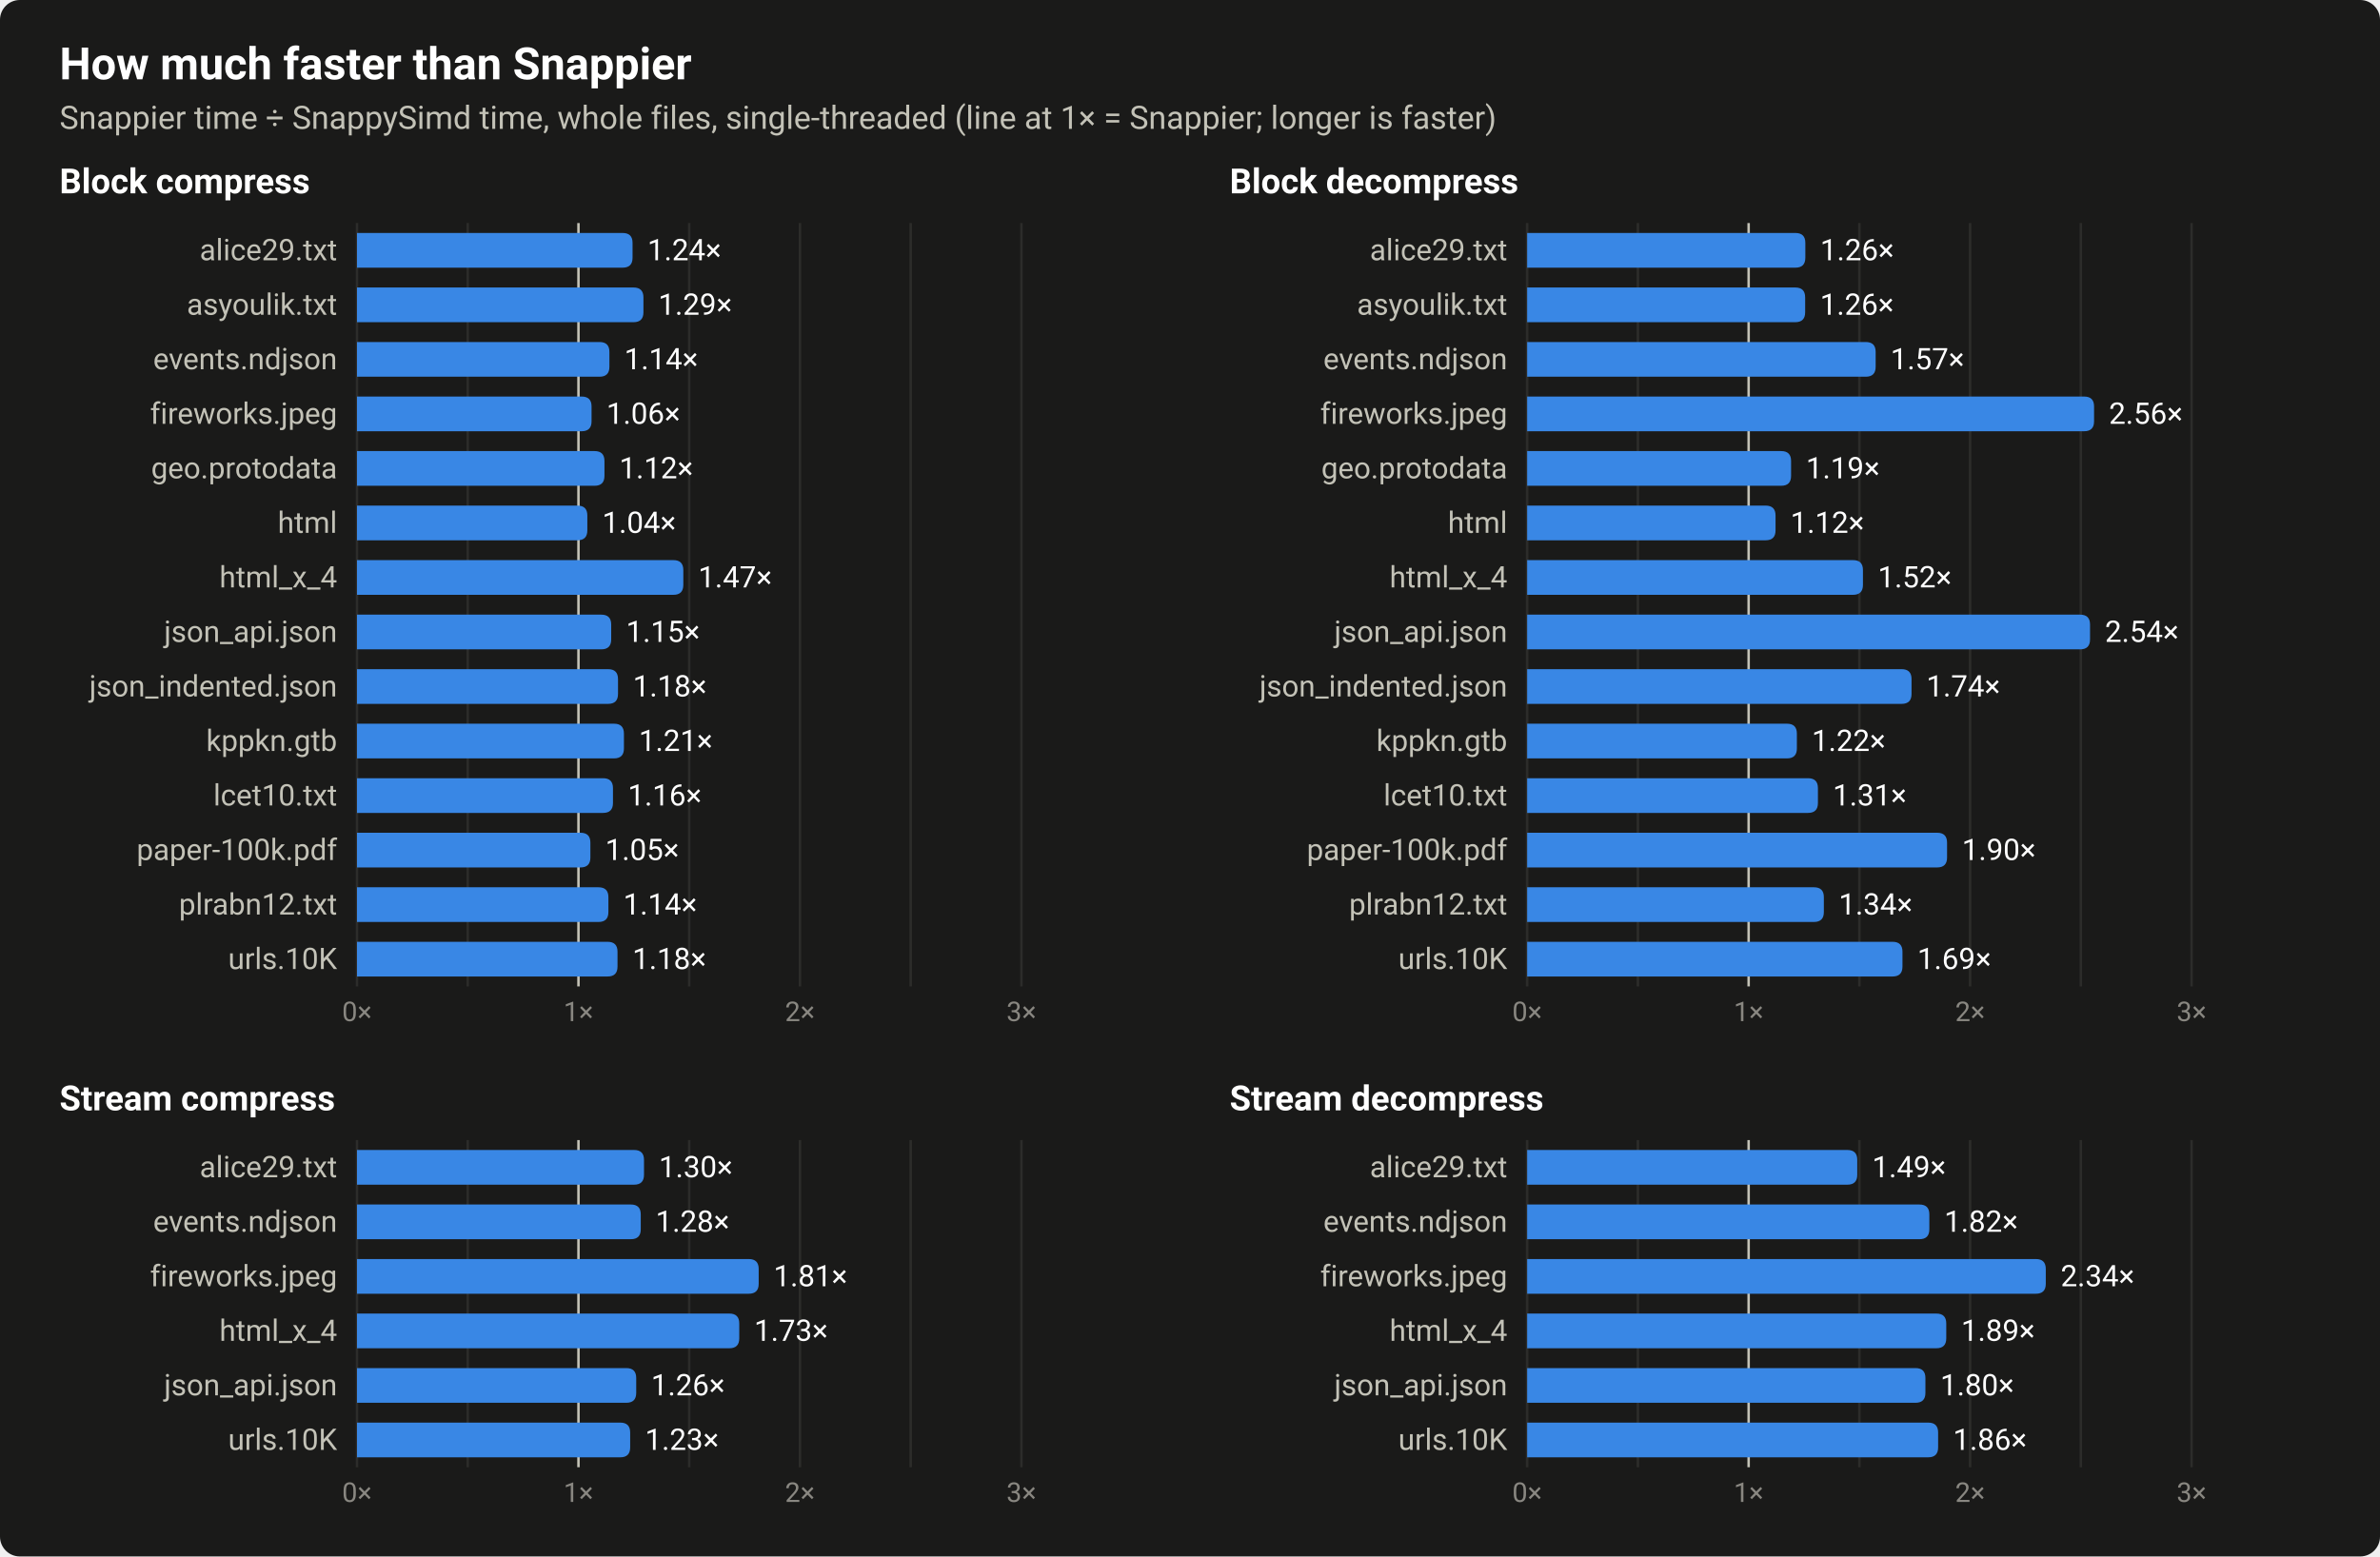
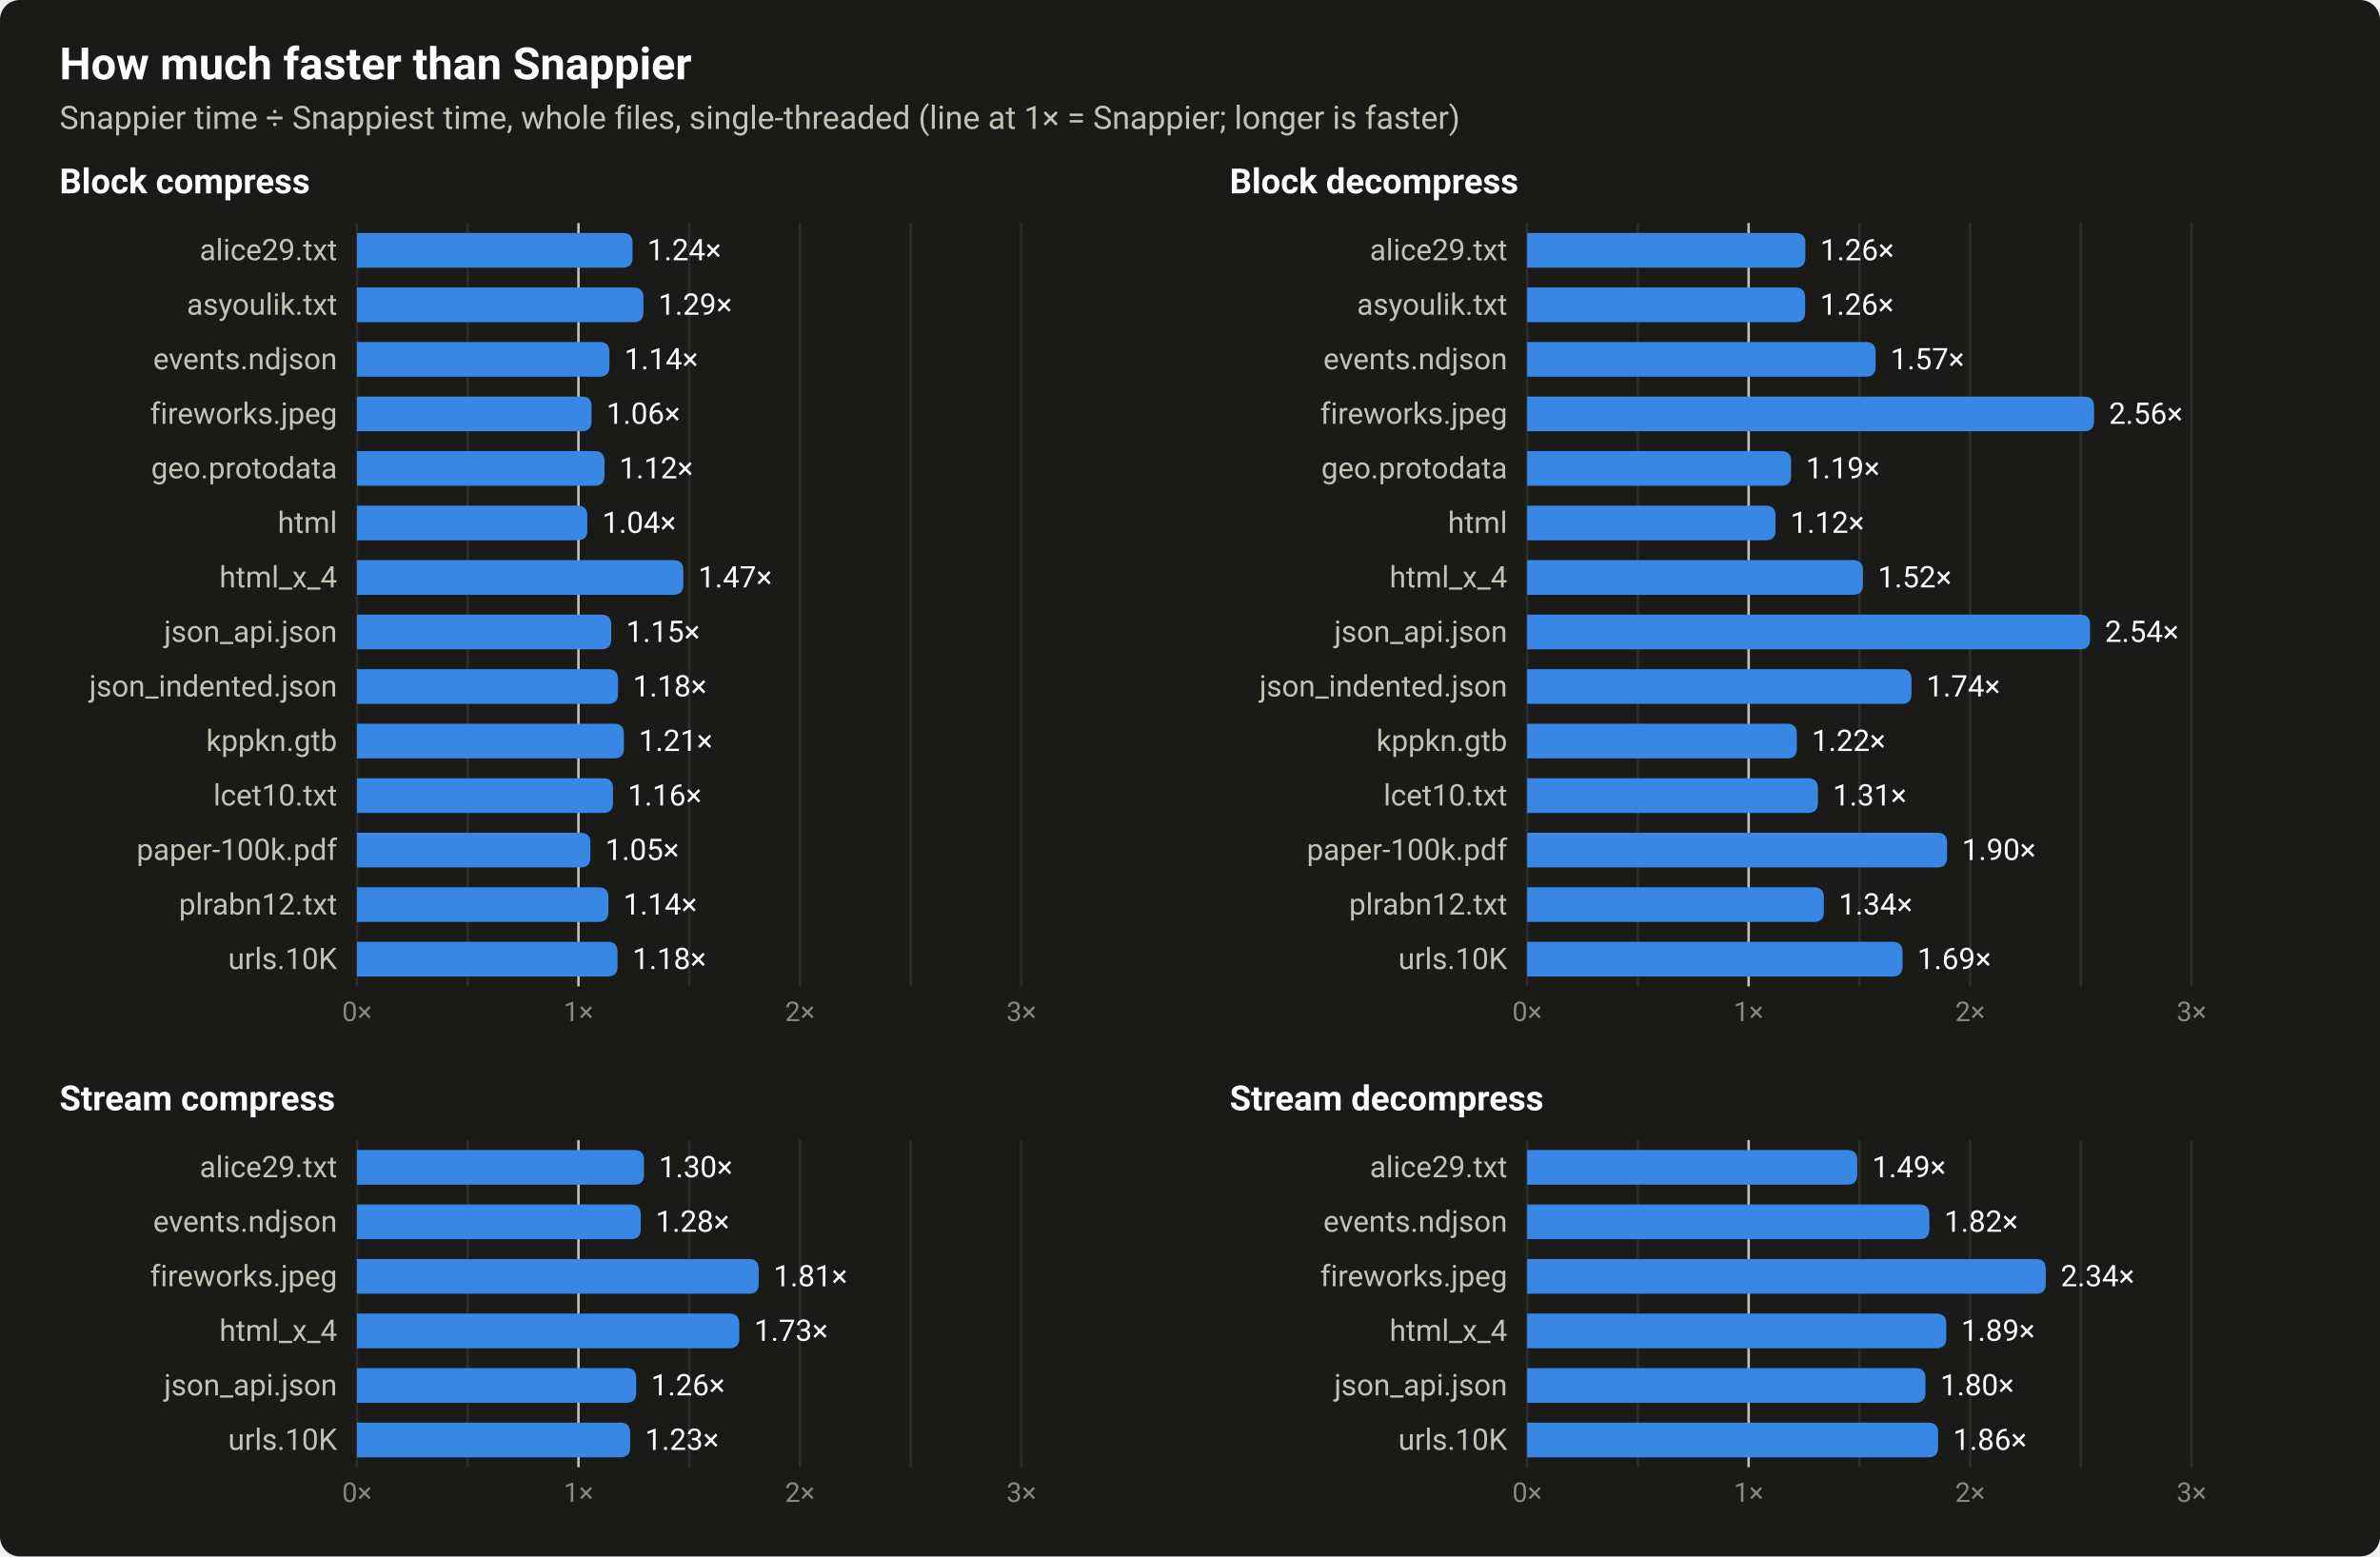
<svg xmlns="http://www.w3.org/2000/svg" width="960" height="628" viewBox="0 0 960 628" role="img" aria-labelledby="t d" font-family="system-ui, -apple-system, 'Segoe UI', Roboto, Helvetica, Arial, sans-serif">
  <rect width="960" height="628" rx="8" fill="#1a1a19" />
  <text x="24" y="32" font-size="18" fill="#ffffff" font-weight="600">How much faster than Snappier</text>
-   <text x="24" y="52" font-size="13" fill="#c3c2b7">Snappier time ÷ SnappySimd time, whole files, single-threaded (line at 1× = Snappier; longer is faster)</text>
+   <text x="24" y="52" font-size="13" fill="#c3c2b7">Snappier time ÷ Snappiest time, whole files, single-threaded (line at 1× = Snappier; longer is faster)</text>
  <text x="24" y="78" font-size="14" fill="#ffffff" font-weight="600">Block compress</text>
  <line x1="144" y1="90" x2="144" y2="398" stroke="#2c2c2a" stroke-width="1" />
  <text x="144" y="412" font-size="11" fill="#898781" text-anchor="middle">0×</text>
  <line x1="188.667" y1="90" x2="188.667" y2="398" stroke="#2c2c2a" stroke-width="1" />
  <line x1="233.333" y1="90" x2="233.333" y2="398" stroke="#c3c2b7" stroke-width="1" />
  <text x="233.333" y="412" font-size="11" fill="#898781" text-anchor="middle">1×</text>
  <line x1="278" y1="90" x2="278" y2="398" stroke="#2c2c2a" stroke-width="1" />
  <line x1="322.667" y1="90" x2="322.667" y2="398" stroke="#2c2c2a" stroke-width="1" />
  <text x="322.667" y="412" font-size="11" fill="#898781" text-anchor="middle">2×</text>
  <line x1="367.333" y1="90" x2="367.333" y2="398" stroke="#2c2c2a" stroke-width="1" />
  <line x1="412" y1="90" x2="412" y2="398" stroke="#2c2c2a" stroke-width="1" />
  <text x="412" y="412" font-size="11" fill="#898781" text-anchor="middle">3×</text>
  <text x="136" y="105" font-size="12" fill="#c3c2b7" text-anchor="end">alice29.txt</text>
  <path d="M144,94 H251.148 Q255.148,94 255.148,98 V104 Q255.148,108 251.148,108 H144 Z" fill="#3987e5" />
  <text x="261.148" y="105" font-size="12" fill="#ffffff">1.24×</text>
  <text x="136" y="127" font-size="12" fill="#c3c2b7" text-anchor="end">asyoulik.txt</text>
  <path d="M144,116 H255.537 Q259.537,116 259.537,120 V126 Q259.537,130 255.537,130 H144 Z" fill="#3987e5" />
  <text x="265.537" y="127" font-size="12" fill="#ffffff">1.29×</text>
  <text x="136" y="149" font-size="12" fill="#c3c2b7" text-anchor="end">events.ndjson</text>
  <path d="M144,138 H241.812 Q245.812,138 245.812,142 V148 Q245.812,152 241.812,152 H144 Z" fill="#3987e5" />
  <text x="251.812" y="149" font-size="12" fill="#ffffff">1.14×</text>
  <text x="136" y="171" font-size="12" fill="#c3c2b7" text-anchor="end">fireworks.jpeg</text>
  <path d="M144,160 H234.611 Q238.611,160 238.611,164 V170 Q238.611,174 234.611,174 H144 Z" fill="#3987e5" />
  <text x="244.611" y="171" font-size="12" fill="#ffffff">1.06×</text>
  <text x="136" y="193" font-size="12" fill="#c3c2b7" text-anchor="end">geo.protodata</text>
  <path d="M144,182 H239.816 Q243.816,182 243.816,186 V192 Q243.816,196 239.816,196 H144 Z" fill="#3987e5" />
  <text x="249.816" y="193" font-size="12" fill="#ffffff">1.12×</text>
  <text x="136" y="215" font-size="12" fill="#c3c2b7" text-anchor="end">html</text>
  <path d="M144,204 H232.909 Q236.909,204 236.909,208 V214 Q236.909,218 232.909,218 H144 Z" fill="#3987e5" />
  <text x="242.909" y="215" font-size="12" fill="#ffffff">1.04×</text>
  <text x="136" y="237" font-size="12" fill="#c3c2b7" text-anchor="end">html_x_4</text>
  <path d="M144,226 H271.624 Q275.624,226 275.624,230 V236 Q275.624,240 271.624,240 H144 Z" fill="#3987e5" />
  <text x="281.624" y="237" font-size="12" fill="#ffffff">1.47×</text>
  <text x="136" y="259" font-size="12" fill="#c3c2b7" text-anchor="end">json_api.json</text>
  <path d="M144,248 H242.532 Q246.532,248 246.532,252 V258 Q246.532,262 242.532,262 H144 Z" fill="#3987e5" />
  <text x="252.532" y="259" font-size="12" fill="#ffffff">1.15×</text>
  <text x="136" y="281" font-size="12" fill="#c3c2b7" text-anchor="end">json_indented.json</text>
  <path d="M144,270 H245.282 Q249.282,270 249.282,274 V280 Q249.282,284 245.282,284 H144 Z" fill="#3987e5" />
  <text x="255.282" y="281" font-size="12" fill="#ffffff">1.18×</text>
  <text x="136" y="303" font-size="12" fill="#c3c2b7" text-anchor="end">kppkn.gtb</text>
  <path d="M144,292 H247.67 Q251.67,292 251.67,296 V302 Q251.67,306 247.67,306 H144 Z" fill="#3987e5" />
  <text x="257.67" y="303" font-size="12" fill="#ffffff">1.21×</text>
  <text x="136" y="325" font-size="12" fill="#c3c2b7" text-anchor="end">lcet10.txt</text>
  <path d="M144,314 H243.249 Q247.249,314 247.249,318 V324 Q247.249,328 243.249,328 H144 Z" fill="#3987e5" />
  <text x="253.249" y="325" font-size="12" fill="#ffffff">1.16×</text>
  <text x="136" y="347" font-size="12" fill="#c3c2b7" text-anchor="end">paper-100k.pdf</text>
  <path d="M144,336 H234.137 Q238.137,336 238.137,340 V346 Q238.137,350 234.137,350 H144 Z" fill="#3987e5" />
  <text x="244.137" y="347" font-size="12" fill="#ffffff">1.05×</text>
  <text x="136" y="369" font-size="12" fill="#c3c2b7" text-anchor="end">plrabn12.txt</text>
  <path d="M144,358 H241.406 Q245.406,358 245.406,362 V368 Q245.406,372 241.406,372 H144 Z" fill="#3987e5" />
  <text x="251.406" y="369" font-size="12" fill="#ffffff">1.14×</text>
  <text x="136" y="391" font-size="12" fill="#c3c2b7" text-anchor="end">urls.10K</text>
  <path d="M144,380 H245.082 Q249.082,380 249.082,384 V390 Q249.082,394 245.082,394 H144 Z" fill="#3987e5" />
  <text x="255.082" y="391" font-size="12" fill="#ffffff">1.18×</text>
  <text x="496" y="78" font-size="14" fill="#ffffff" font-weight="600">Block decompress</text>
  <line x1="616" y1="90" x2="616" y2="398" stroke="#2c2c2a" stroke-width="1" />
  <text x="616" y="412" font-size="11" fill="#898781" text-anchor="middle">0×</text>
  <line x1="660.667" y1="90" x2="660.667" y2="398" stroke="#2c2c2a" stroke-width="1" />
  <line x1="705.333" y1="90" x2="705.333" y2="398" stroke="#c3c2b7" stroke-width="1" />
  <text x="705.333" y="412" font-size="11" fill="#898781" text-anchor="middle">1×</text>
  <line x1="750" y1="90" x2="750" y2="398" stroke="#2c2c2a" stroke-width="1" />
  <line x1="794.667" y1="90" x2="794.667" y2="398" stroke="#2c2c2a" stroke-width="1" />
  <text x="794.667" y="412" font-size="11" fill="#898781" text-anchor="middle">2×</text>
  <line x1="839.333" y1="90" x2="839.333" y2="398" stroke="#2c2c2a" stroke-width="1" />
  <line x1="884" y1="90" x2="884" y2="398" stroke="#2c2c2a" stroke-width="1" />
  <text x="884" y="412" font-size="11" fill="#898781" text-anchor="middle">3×</text>
  <text x="608" y="105" font-size="12" fill="#c3c2b7" text-anchor="end">alice29.txt</text>
  <path d="M616,94 H724.203 Q728.203,94 728.203,98 V104 Q728.203,108 724.203,108 H616 Z" fill="#3987e5" />
  <text x="734.203" y="105" font-size="12" fill="#ffffff">1.26×</text>
  <text x="608" y="127" font-size="12" fill="#c3c2b7" text-anchor="end">asyoulik.txt</text>
  <path d="M616,116 H724.13 Q728.13,116 728.13,120 V126 Q728.13,130 724.13,130 H616 Z" fill="#3987e5" />
  <text x="734.13" y="127" font-size="12" fill="#ffffff">1.26×</text>
  <text x="608" y="149" font-size="12" fill="#c3c2b7" text-anchor="end">events.ndjson</text>
  <path d="M616,138 H752.567 Q756.567,138 756.567,142 V148 Q756.567,152 752.567,152 H616 Z" fill="#3987e5" />
  <text x="762.567" y="149" font-size="12" fill="#ffffff">1.57×</text>
  <text x="608" y="171" font-size="12" fill="#c3c2b7" text-anchor="end">fireworks.jpeg</text>
  <path d="M616,160 H840.667 Q844.667,160 844.667,164 V170 Q844.667,174 840.667,174 H616 Z" fill="#3987e5" />
  <text x="850.667" y="171" font-size="12" fill="#ffffff">2.56×</text>
  <text x="608" y="193" font-size="12" fill="#c3c2b7" text-anchor="end">geo.protodata</text>
  <path d="M616,182 H718.452 Q722.452,182 722.452,186 V192 Q722.452,196 718.452,196 H616 Z" fill="#3987e5" />
  <text x="728.452" y="193" font-size="12" fill="#ffffff">1.19×</text>
  <text x="608" y="215" font-size="12" fill="#c3c2b7" text-anchor="end">html</text>
  <path d="M616,204 H712.185 Q716.185,204 716.185,208 V214 Q716.185,218 712.185,218 H616 Z" fill="#3987e5" />
  <text x="722.185" y="215" font-size="12" fill="#ffffff">1.12×</text>
  <text x="608" y="237" font-size="12" fill="#c3c2b7" text-anchor="end">html_x_4</text>
  <path d="M616,226 H747.441 Q751.441,226 751.441,230 V236 Q751.441,240 747.441,240 H616 Z" fill="#3987e5" />
  <text x="757.441" y="237" font-size="12" fill="#ffffff">1.52×</text>
  <text x="608" y="259" font-size="12" fill="#c3c2b7" text-anchor="end">json_api.json</text>
  <path d="M616,248 H839.042 Q843.042,248 843.042,252 V258 Q843.042,262 839.042,262 H616 Z" fill="#3987e5" />
  <text x="849.042" y="259" font-size="12" fill="#ffffff">2.54×</text>
  <text x="608" y="281" font-size="12" fill="#c3c2b7" text-anchor="end">json_indented.json</text>
  <path d="M616,270 H767.04 Q771.04,270 771.04,274 V280 Q771.04,284 767.04,284 H616 Z" fill="#3987e5" />
  <text x="777.04" y="281" font-size="12" fill="#ffffff">1.74×</text>
  <text x="608" y="303" font-size="12" fill="#c3c2b7" text-anchor="end">kppkn.gtb</text>
  <path d="M616,292 H720.789 Q724.789,292 724.789,296 V302 Q724.789,306 720.789,306 H616 Z" fill="#3987e5" />
  <text x="730.789" y="303" font-size="12" fill="#ffffff">1.22×</text>
  <text x="608" y="325" font-size="12" fill="#c3c2b7" text-anchor="end">lcet10.txt</text>
  <path d="M616,314 H729.283 Q733.283,314 733.283,318 V324 Q733.283,328 729.283,328 H616 Z" fill="#3987e5" />
  <text x="739.283" y="325" font-size="12" fill="#ffffff">1.31×</text>
  <text x="608" y="347" font-size="12" fill="#c3c2b7" text-anchor="end">paper-100k.pdf</text>
  <path d="M616,336 H781.368 Q785.368,336 785.368,340 V346 Q785.368,350 781.368,350 H616 Z" fill="#3987e5" />
  <text x="791.368" y="347" font-size="12" fill="#ffffff">1.90×</text>
  <text x="608" y="369" font-size="12" fill="#c3c2b7" text-anchor="end">plrabn12.txt</text>
  <path d="M616,358 H731.672 Q735.672,358 735.672,362 V368 Q735.672,372 731.672,372 H616 Z" fill="#3987e5" />
  <text x="741.672" y="369" font-size="12" fill="#ffffff">1.34×</text>
  <text x="608" y="391" font-size="12" fill="#c3c2b7" text-anchor="end">urls.10K</text>
  <path d="M616,380 H763.383 Q767.383,380 767.383,384 V390 Q767.383,394 763.383,394 H616 Z" fill="#3987e5" />
  <text x="773.383" y="391" font-size="12" fill="#ffffff">1.69×</text>
  <text x="24" y="448" font-size="14" fill="#ffffff" font-weight="600">Stream compress</text>
  <line x1="144" y1="460" x2="144" y2="592" stroke="#2c2c2a" stroke-width="1" />
  <text x="144" y="606" font-size="11" fill="#898781" text-anchor="middle">0×</text>
  <line x1="188.667" y1="460" x2="188.667" y2="592" stroke="#2c2c2a" stroke-width="1" />
  <line x1="233.333" y1="460" x2="233.333" y2="592" stroke="#c3c2b7" stroke-width="1" />
  <text x="233.333" y="606" font-size="11" fill="#898781" text-anchor="middle">1×</text>
  <line x1="278" y1="460" x2="278" y2="592" stroke="#2c2c2a" stroke-width="1" />
  <line x1="322.667" y1="460" x2="322.667" y2="592" stroke="#2c2c2a" stroke-width="1" />
  <text x="322.667" y="606" font-size="11" fill="#898781" text-anchor="middle">2×</text>
  <line x1="367.333" y1="460" x2="367.333" y2="592" stroke="#2c2c2a" stroke-width="1" />
  <line x1="412" y1="460" x2="412" y2="592" stroke="#2c2c2a" stroke-width="1" />
  <text x="412" y="606" font-size="11" fill="#898781" text-anchor="middle">3×</text>
  <text x="136" y="475" font-size="12" fill="#c3c2b7" text-anchor="end">alice29.txt</text>
  <path d="M144,464 H255.765 Q259.765,464 259.765,468 V474 Q259.765,478 255.765,478 H144 Z" fill="#3987e5" />
  <text x="265.765" y="475" font-size="12" fill="#ffffff">1.30×</text>
  <text x="136" y="497" font-size="12" fill="#c3c2b7" text-anchor="end">events.ndjson</text>
  <path d="M144,486 H254.457 Q258.457,486 258.457,490 V496 Q258.457,500 254.457,500 H144 Z" fill="#3987e5" />
  <text x="264.457" y="497" font-size="12" fill="#ffffff">1.28×</text>
  <text x="136" y="519" font-size="12" fill="#c3c2b7" text-anchor="end">fireworks.jpeg</text>
  <path d="M144,508 H302.027 Q306.027,508 306.027,512 V518 Q306.027,522 302.027,522 H144 Z" fill="#3987e5" />
  <text x="312.027" y="519" font-size="12" fill="#ffffff">1.81×</text>
  <text x="136" y="541" font-size="12" fill="#c3c2b7" text-anchor="end">html_x_4</text>
  <path d="M144,530 H294.19 Q298.19,530 298.19,534 V540 Q298.19,544 294.19,544 H144 Z" fill="#3987e5" />
  <text x="304.19" y="541" font-size="12" fill="#ffffff">1.73×</text>
  <text x="136" y="563" font-size="12" fill="#c3c2b7" text-anchor="end">json_api.json</text>
  <path d="M144,552 H252.625 Q256.625,552 256.625,556 V562 Q256.625,566 252.625,566 H144 Z" fill="#3987e5" />
  <text x="262.625" y="563" font-size="12" fill="#ffffff">1.26×</text>
  <text x="136" y="585" font-size="12" fill="#c3c2b7" text-anchor="end">urls.10K</text>
  <path d="M144,574 H250.186 Q254.186,574 254.186,578 V584 Q254.186,588 250.186,588 H144 Z" fill="#3987e5" />
  <text x="260.186" y="585" font-size="12" fill="#ffffff">1.23×</text>
  <text x="496" y="448" font-size="14" fill="#ffffff" font-weight="600">Stream decompress</text>
  <line x1="616" y1="460" x2="616" y2="592" stroke="#2c2c2a" stroke-width="1" />
  <text x="616" y="606" font-size="11" fill="#898781" text-anchor="middle">0×</text>
  <line x1="660.667" y1="460" x2="660.667" y2="592" stroke="#2c2c2a" stroke-width="1" />
  <line x1="705.333" y1="460" x2="705.333" y2="592" stroke="#c3c2b7" stroke-width="1" />
  <text x="705.333" y="606" font-size="11" fill="#898781" text-anchor="middle">1×</text>
  <line x1="750" y1="460" x2="750" y2="592" stroke="#2c2c2a" stroke-width="1" />
  <line x1="794.667" y1="460" x2="794.667" y2="592" stroke="#2c2c2a" stroke-width="1" />
  <text x="794.667" y="606" font-size="11" fill="#898781" text-anchor="middle">2×</text>
  <line x1="839.333" y1="460" x2="839.333" y2="592" stroke="#2c2c2a" stroke-width="1" />
  <line x1="884" y1="460" x2="884" y2="592" stroke="#2c2c2a" stroke-width="1" />
  <text x="884" y="606" font-size="11" fill="#898781" text-anchor="middle">3×</text>
  <text x="608" y="475" font-size="12" fill="#c3c2b7" text-anchor="end">alice29.txt</text>
  <path d="M616,464 H745.148 Q749.148,464 749.148,468 V474 Q749.148,478 745.148,478 H616 Z" fill="#3987e5" />
  <text x="755.148" y="475" font-size="12" fill="#ffffff">1.49×</text>
  <text x="608" y="497" font-size="12" fill="#c3c2b7" text-anchor="end">events.ndjson</text>
  <path d="M616,486 H774.222 Q778.222,486 778.222,490 V496 Q778.222,500 774.222,500 H616 Z" fill="#3987e5" />
  <text x="784.222" y="497" font-size="12" fill="#ffffff">1.82×</text>
  <text x="608" y="519" font-size="12" fill="#c3c2b7" text-anchor="end">fireworks.jpeg</text>
  <path d="M616,508 H821.191 Q825.191,508 825.191,512 V518 Q825.191,522 821.191,522 H616 Z" fill="#3987e5" />
  <text x="831.191" y="519" font-size="12" fill="#ffffff">2.34×</text>
  <text x="608" y="541" font-size="12" fill="#c3c2b7" text-anchor="end">html_x_4</text>
  <path d="M616,530 H781.047 Q785.047,530 785.047,534 V540 Q785.047,544 781.047,544 H616 Z" fill="#3987e5" />
  <text x="791.047" y="541" font-size="12" fill="#ffffff">1.89×</text>
  <text x="608" y="563" font-size="12" fill="#c3c2b7" text-anchor="end">json_api.json</text>
  <path d="M616,552 H772.638 Q776.638,552 776.638,556 V562 Q776.638,566 772.638,566 H616 Z" fill="#3987e5" />
  <text x="782.638" y="563" font-size="12" fill="#ffffff">1.80×</text>
  <text x="608" y="585" font-size="12" fill="#c3c2b7" text-anchor="end">urls.10K</text>
  <path d="M616,574 H777.766 Q781.766,574 781.766,578 V584 Q781.766,588 777.766,588 H616 Z" fill="#3987e5" />
  <text x="787.766" y="585" font-size="12" fill="#ffffff">1.86×</text>
</svg>
